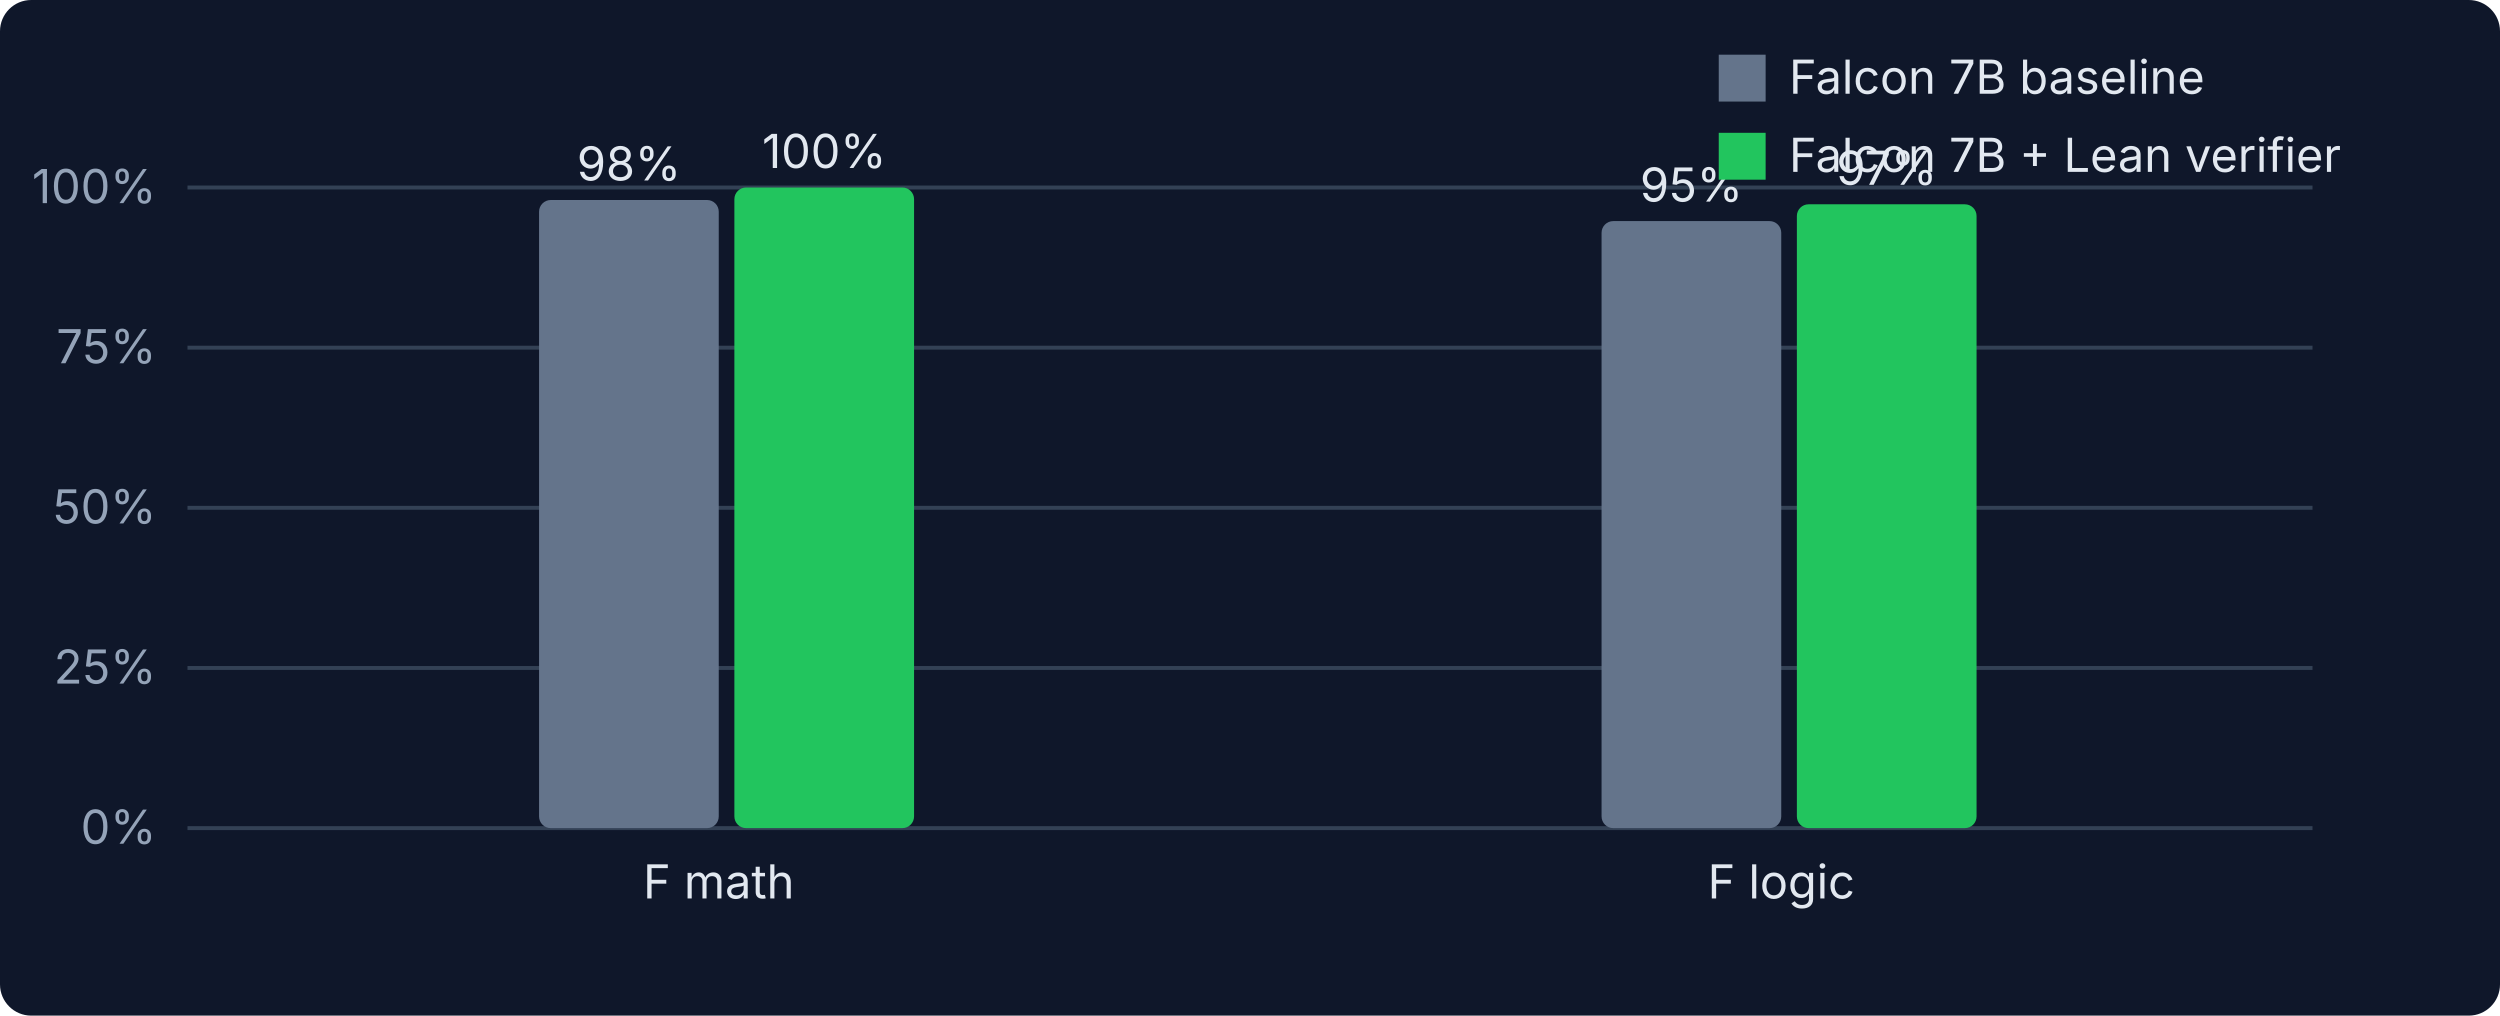
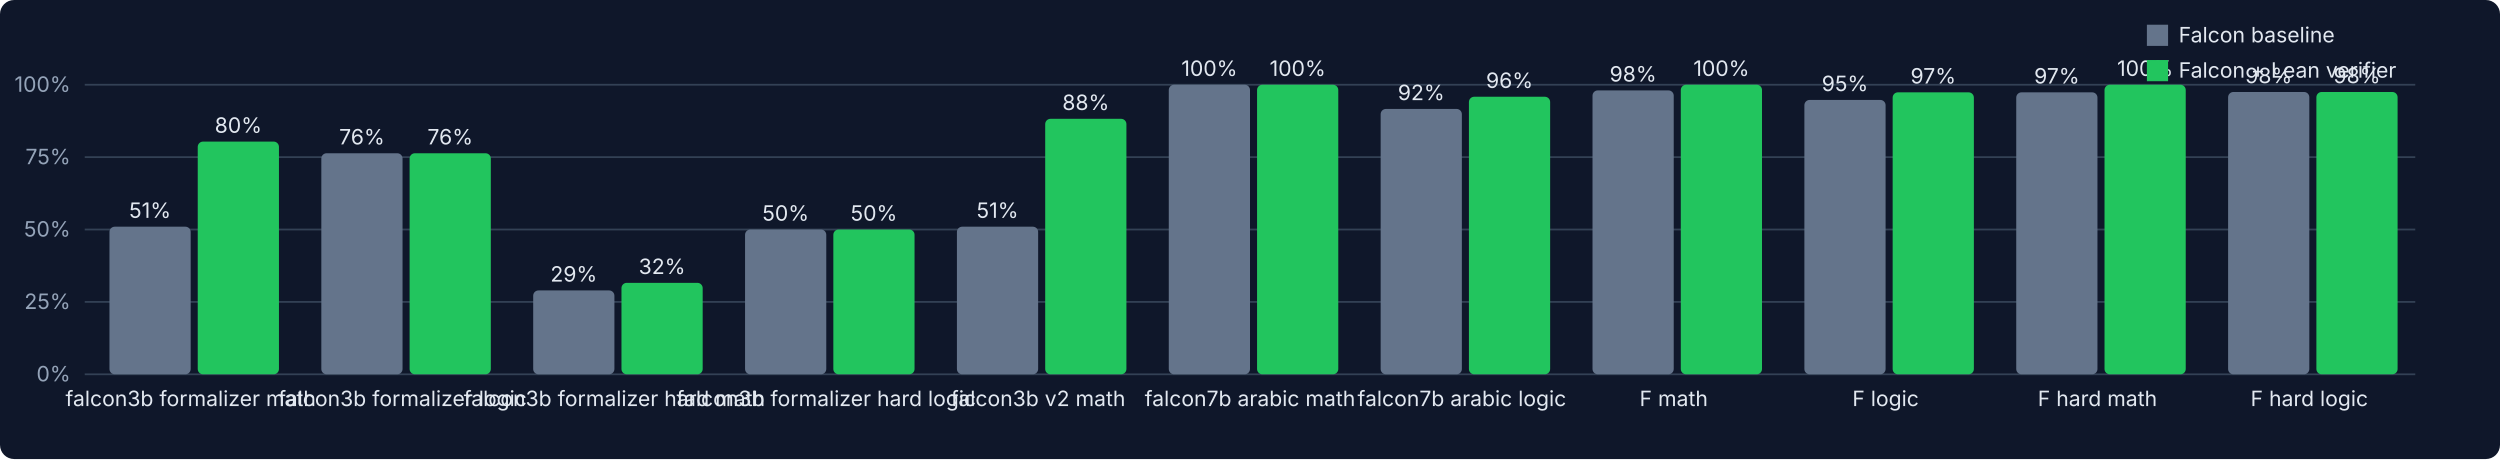
- <svg xmlns="http://www.w3.org/2000/svg" viewBox="0 0 640 260" width="640" height="260" font-family="Inter,Segoe UI,sans-serif" font-size="12">
-   <rect width="640" height="260" fill="#0f172a" rx="8" />
-   <line x1="48" x2="592" y1="212.0" y2="212.0" stroke="#334155" />
+ <svg xmlns="http://www.w3.org/2000/svg" viewBox="0 0 1416 260" width="1416" height="260" font-family="Inter,Segoe UI,sans-serif" font-size="12">
+   <rect width="1416" height="260" fill="#0f172a" rx="8" />
+   <line x1="48" x2="1368" y1="212.0" y2="212.0" stroke="#334155" />
  <text x="40" y="216.0" fill="#94a3b8" text-anchor="end">0%</text>
-   <line x1="48" x2="592" y1="171.0" y2="171.0" stroke="#334155" />
+   <line x1="48" x2="1368" y1="171.0" y2="171.0" stroke="#334155" />
  <text x="40" y="175.0" fill="#94a3b8" text-anchor="end">25%</text>
-   <line x1="48" x2="592" y1="130.0" y2="130.0" stroke="#334155" />
+   <line x1="48" x2="1368" y1="130.0" y2="130.0" stroke="#334155" />
  <text x="40" y="134.0" fill="#94a3b8" text-anchor="end">50%</text>
-   <line x1="48" x2="592" y1="89.0" y2="89.0" stroke="#334155" />
+   <line x1="48" x2="1368" y1="89.0" y2="89.0" stroke="#334155" />
  <text x="40" y="93.0" fill="#94a3b8" text-anchor="end">75%</text>
-   <line x1="48" x2="592" y1="48.0" y2="48.0" stroke="#334155" />
+   <line x1="48" x2="1368" y1="48.0" y2="48.0" stroke="#334155" />
  <text x="40" y="52.0" fill="#94a3b8" text-anchor="end">100%</text>
-   <rect x="138.0" y="51.2" width="46" height="160.8" fill="#64748b" rx="3" />
-   <text x="161.0" y="46.2" fill="#e2e8f0" text-anchor="middle">98%</text>
-   <rect x="188.0" y="48.0" width="46" height="164.0" fill="#22c55e" rx="3" />
-   <text x="211.0" y="43.0" fill="#e2e8f0" text-anchor="middle">100%</text>
-   <text x="184.0" y="230" fill="#e2e8f0" text-anchor="middle">F math</text>
-   <rect x="410.0" y="56.6" width="46" height="155.4" fill="#64748b" rx="3" />
-   <text x="433.0" y="51.6" fill="#e2e8f0" text-anchor="middle">95%</text>
-   <rect x="460.0" y="52.3" width="46" height="159.7" fill="#22c55e" rx="3" />
-   <text x="483.0" y="47.3" fill="#e2e8f0" text-anchor="middle">97%</text>
-   <text x="456.0" y="230" fill="#e2e8f0" text-anchor="middle">F logic</text>
-   <rect x="440" y="14" width="12" height="12" fill="#64748b" />
-   <text x="458" y="24" fill="#e2e8f0">Falcon 7B baseline</text>
-   <rect x="440" y="34" width="12" height="12" fill="#22c55e" />
-   <text x="458" y="44" fill="#e2e8f0">Falcon 7B + Lean verifier</text>
+   <rect x="62.0" y="128.4" width="46" height="83.6" fill="#64748b" rx="3" />
+   <text x="85.0" y="123.4" fill="#e2e8f0" text-anchor="middle">51%</text>
+   <rect x="112.0" y="80.2" width="46" height="131.8" fill="#22c55e" rx="3" />
+   <text x="135.0" y="75.2" fill="#e2e8f0" text-anchor="middle">80%</text>
+   <text x="108.0" y="230" fill="#e2e8f0" text-anchor="middle">falcon3b formalizer math</text>
+   <rect x="182.0" y="86.8" width="46" height="125.2" fill="#64748b" rx="3" />
+   <text x="205.0" y="81.8" fill="#e2e8f0" text-anchor="middle">76%</text>
+   <rect x="232.0" y="86.8" width="46" height="125.2" fill="#22c55e" rx="3" />
+   <text x="255.0" y="81.8" fill="#e2e8f0" text-anchor="middle">76%</text>
+   <text x="228.0" y="230" fill="#e2e8f0" text-anchor="middle">falcon3b formalizer logic</text>
+   <rect x="302.0" y="164.5" width="46" height="47.5" fill="#64748b" rx="3" />
+   <text x="325.0" y="159.5" fill="#e2e8f0" text-anchor="middle">29%</text>
+   <rect x="352.0" y="160.2" width="46" height="51.8" fill="#22c55e" rx="3" />
+   <text x="375.0" y="155.2" fill="#e2e8f0" text-anchor="middle">32%</text>
+   <text x="348.0" y="230" fill="#e2e8f0" text-anchor="middle">falcon3b formalizer hard math</text>
+   <rect x="422.0" y="130.0" width="46" height="82.0" fill="#64748b" rx="3" />
+   <text x="445.0" y="125.0" fill="#e2e8f0" text-anchor="middle">50%</text>
+   <rect x="472.0" y="130.0" width="46" height="82.0" fill="#22c55e" rx="3" />
+   <text x="495.0" y="125.0" fill="#e2e8f0" text-anchor="middle">50%</text>
+   <text x="468.0" y="230" fill="#e2e8f0" text-anchor="middle">falcon3b formalizer hard logic</text>
+   <rect x="542.0" y="128.4" width="46" height="83.6" fill="#64748b" rx="3" />
+   <text x="565.0" y="123.4" fill="#e2e8f0" text-anchor="middle">51%</text>
+   <rect x="592.0" y="67.3" width="46" height="144.7" fill="#22c55e" rx="3" />
+   <text x="615.0" y="62.3" fill="#e2e8f0" text-anchor="middle">88%</text>
+   <text x="588.0" y="230" fill="#e2e8f0" text-anchor="middle">falcon3b v2 math</text>
+   <rect x="662.0" y="48.0" width="46" height="164.0" fill="#64748b" rx="3" />
+   <text x="685.0" y="43.0" fill="#e2e8f0" text-anchor="middle">100%</text>
+   <rect x="712.0" y="48.0" width="46" height="164.0" fill="#22c55e" rx="3" />
+   <text x="735.0" y="43.0" fill="#e2e8f0" text-anchor="middle">100%</text>
+   <text x="708.0" y="230" fill="#e2e8f0" text-anchor="middle">falcon7b arabic math</text>
+   <rect x="782.0" y="61.7" width="46" height="150.3" fill="#64748b" rx="3" />
+   <text x="805.0" y="56.7" fill="#e2e8f0" text-anchor="middle">92%</text>
+   <rect x="832.0" y="54.8" width="46" height="157.2" fill="#22c55e" rx="3" />
+   <text x="855.0" y="49.8" fill="#e2e8f0" text-anchor="middle">96%</text>
+   <text x="828.0" y="230" fill="#e2e8f0" text-anchor="middle">falcon7b arabic logic</text>
+   <rect x="902.0" y="51.2" width="46" height="160.8" fill="#64748b" rx="3" />
+   <text x="925.0" y="46.2" fill="#e2e8f0" text-anchor="middle">98%</text>
+   <rect x="952.0" y="48.0" width="46" height="164.0" fill="#22c55e" rx="3" />
+   <text x="975.0" y="43.0" fill="#e2e8f0" text-anchor="middle">100%</text>
+   <text x="948.0" y="230" fill="#e2e8f0" text-anchor="middle">F math</text>
+   <rect x="1022.0" y="56.6" width="46" height="155.4" fill="#64748b" rx="3" />
+   <text x="1045.0" y="51.6" fill="#e2e8f0" text-anchor="middle">95%</text>
+   <rect x="1072.0" y="52.3" width="46" height="159.7" fill="#22c55e" rx="3" />
+   <text x="1095.0" y="47.3" fill="#e2e8f0" text-anchor="middle">97%</text>
+   <text x="1068.0" y="230" fill="#e2e8f0" text-anchor="middle">F logic</text>
+   <rect x="1142.0" y="52.3" width="46" height="159.7" fill="#64748b" rx="3" />
+   <text x="1165.0" y="47.3" fill="#e2e8f0" text-anchor="middle">97%</text>
+   <rect x="1192.0" y="48.0" width="46" height="164.0" fill="#22c55e" rx="3" />
+   <text x="1215.0" y="43.0" fill="#e2e8f0" text-anchor="middle">100%</text>
+   <text x="1188.0" y="230" fill="#e2e8f0" text-anchor="middle">F hard math</text>
+   <rect x="1262.0" y="52.1" width="46" height="159.9" fill="#64748b" rx="3" />
+   <text x="1285.0" y="47.1" fill="#e2e8f0" text-anchor="middle">98%</text>
+   <rect x="1312.0" y="52.1" width="46" height="159.9" fill="#22c55e" rx="3" />
+   <text x="1335.0" y="47.1" fill="#e2e8f0" text-anchor="middle">98%</text>
+   <text x="1308.0" y="230" fill="#e2e8f0" text-anchor="middle">F hard logic</text>
+   <rect x="1216" y="14" width="12" height="12" fill="#64748b" />
+   <text x="1234" y="24" fill="#e2e8f0">Falcon baseline</text>
+   <rect x="1216" y="34" width="12" height="12" fill="#22c55e" />
+   <text x="1234" y="44" fill="#e2e8f0">Falcon + Lean verifier</text>
</svg>
